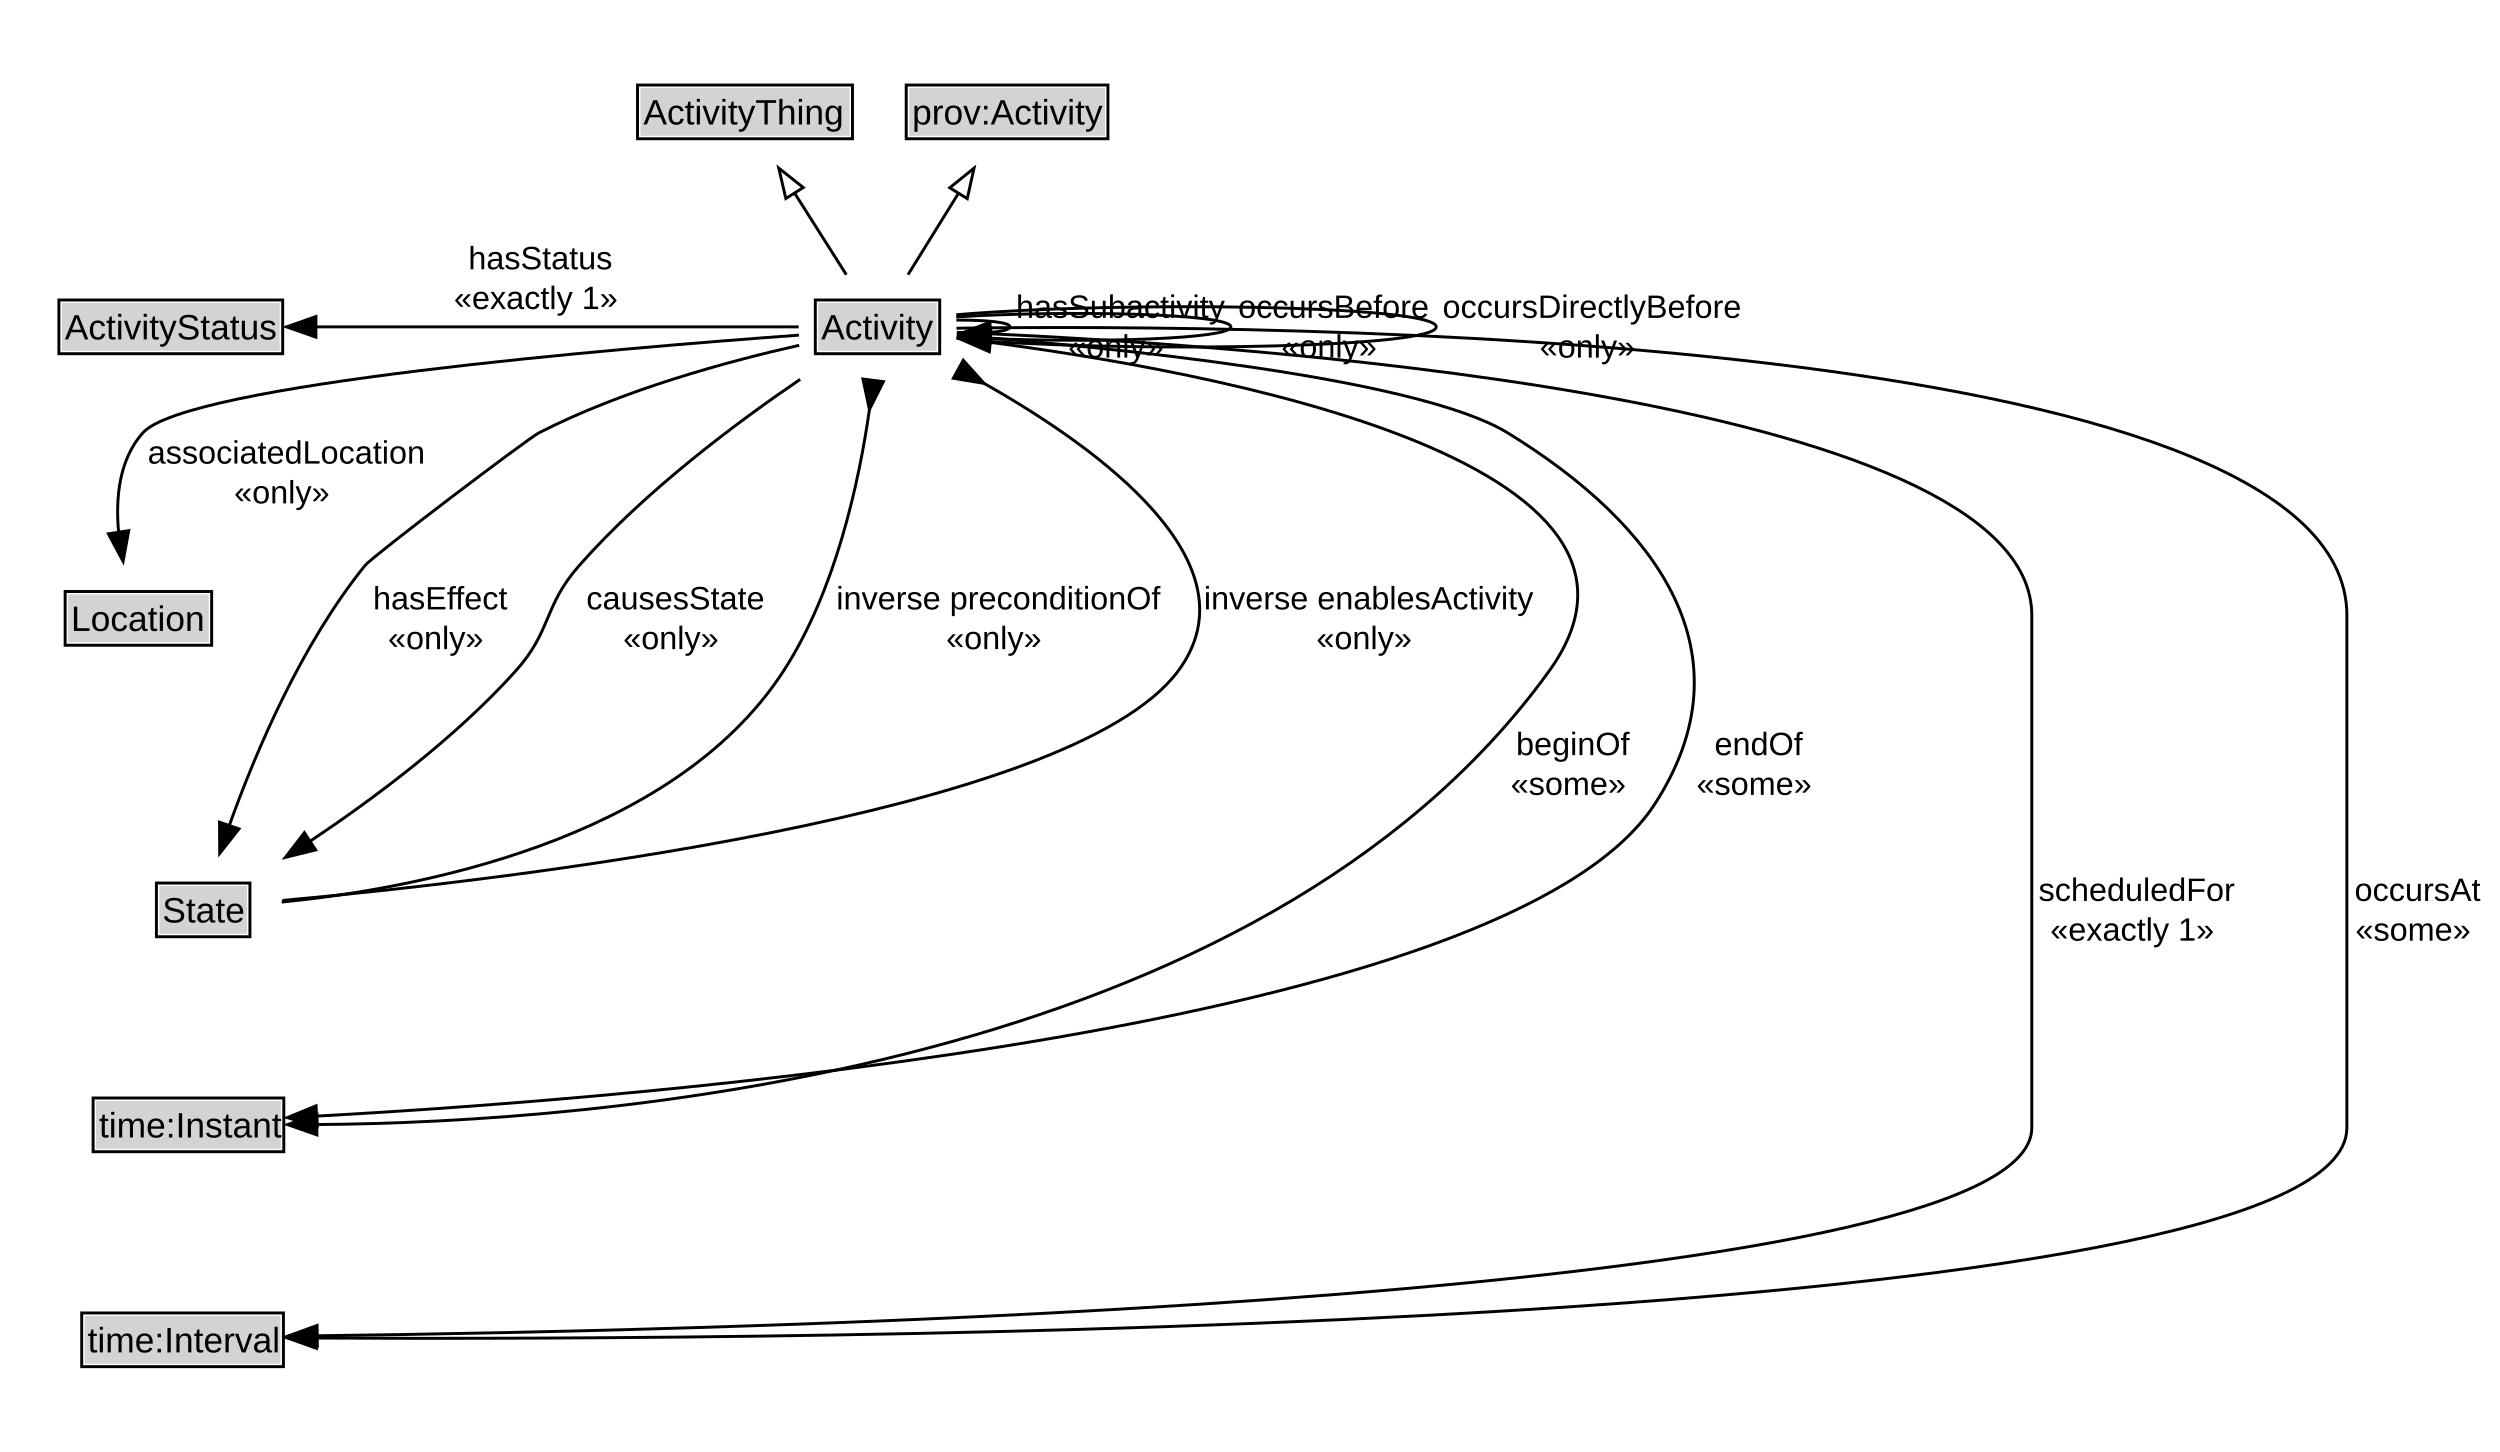
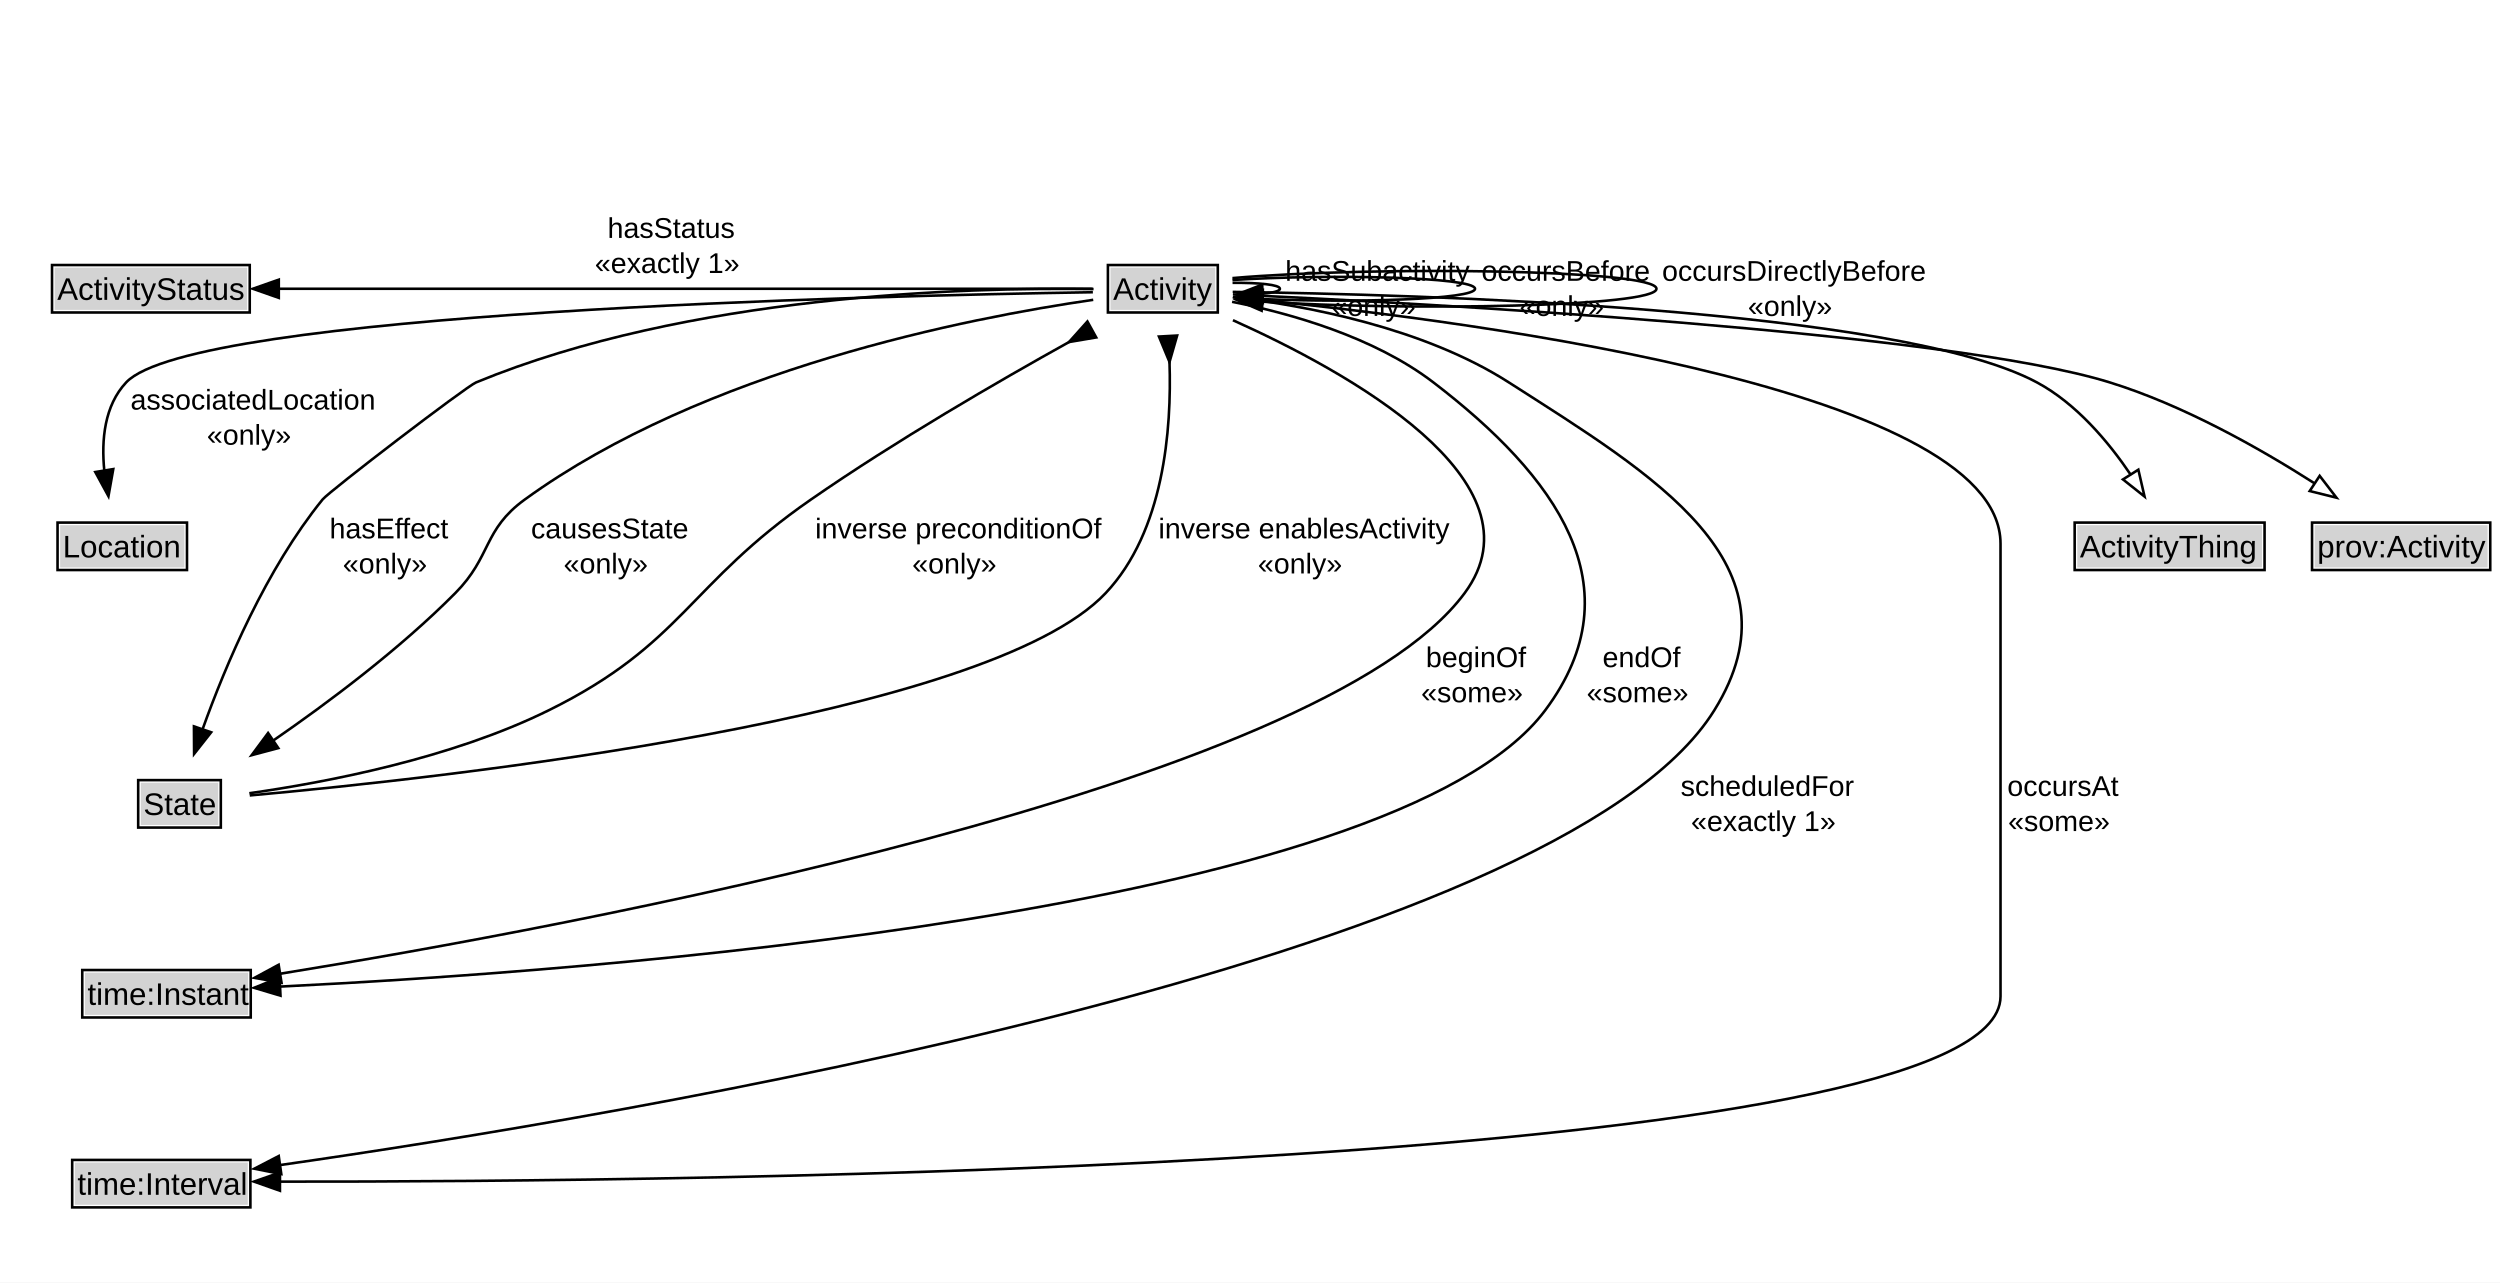
- <svg xmlns="http://www.w3.org/2000/svg" xmlns:xlink="http://www.w3.org/1999/xlink" width="849pt" height="493pt" viewBox="0.00 0.00 849.00 493.00">
+ <svg xmlns="http://www.w3.org/2000/svg" xmlns:xlink="http://www.w3.org/1999/xlink" width="961pt" height="493pt" viewBox="0.00 0.00 961.00 493.00">
  <g id="graph0" class="graph" transform="scale(1 1) rotate(0) translate(4 489)">
-     <polygon fill="white" stroke="none" points="-4,4 -4,-489 845,-489 845,4 -4,4" />
+     <polygon fill="white" stroke="none" points="-4,4 -4,-489 957.25,-489 957.25,4 -4,4" />
    <g id="clust2" class="cluster">
</g>
    <g id="node1" class="node">
      <g id="a_node1">
-         <a xlink:href="../Activity.md" xlink:title="&lt;TABLE&gt;">
-           <polygon fill="lightgray" stroke="none" points="273.88,-369.88 273.88,-386.12 314.12,-386.12 314.12,-369.88 273.88,-369.88" />
-           <text xml:space="preserve" text-anchor="start" x="274.88" y="-373.73" font-family="Arial" font-size="12.00">Activity</text>
-           <polygon fill="none" stroke="black" points="272.88,-368.88 272.88,-387.12 315.12,-387.12 315.12,-368.88 272.88,-368.88" />
+         <a xlink:href="../Activity" xlink:title="&lt;TABLE&gt;">
+           <polygon fill="lightgray" stroke="none" points="422.88,-369.88 422.88,-386.12 463.12,-386.12 463.12,-369.88 422.88,-369.88" />
+           <text xml:space="preserve" text-anchor="start" x="423.88" y="-373.73" font-family="Arial" font-size="12.00">Activity</text>
+           <polygon fill="none" stroke="black" points="421.88,-368.88 421.88,-387.12 464.12,-387.12 464.12,-368.88 421.88,-368.88" />
        </a>
      </g>
    </g>
    <g id="edge9" class="edge">
-       <path fill="none" stroke="black" d="M320.79,-380.28C330.78,-380.35 339,-379.59 339,-378 339,-377.08 336.25,-376.44 332.01,-376.07" />
-       <polygon fill="black" stroke="black" points="332.41,-372.59 322.31,-375.77 332.19,-379.58 332.41,-372.59" />
-       <text xml:space="preserve" text-anchor="middle" x="376.5" y="-381.05" font-family="Arial" font-size="11.00"> hasSubactivity </text>
-       <text xml:space="preserve" text-anchor="middle" x="376.5" y="-367.55" font-family="Arial" font-size="11.00"> «only»  </text>
+       <path fill="none" stroke="black" d="M469.79,-380.28C479.78,-380.35 488,-379.59 488,-378 488,-377.08 485.25,-376.44 481.01,-376.07" />
+       <polygon fill="black" stroke="black" points="481.41,-372.59 471.31,-375.77 481.19,-379.58 481.41,-372.59" />
+       <text xml:space="preserve" text-anchor="middle" x="525.5" y="-381.05" font-family="Arial" font-size="11.00"> hasSubactivity </text>
+       <text xml:space="preserve" text-anchor="middle" x="525.5" y="-367.55" font-family="Arial" font-size="11.00"> «only»  </text>
    </g>
    <g id="edge20" class="edge">
-       <path fill="none" stroke="black" d="M320.75,-381.37C357.44,-383.72 414,-382.6 414,-378 414,-373.85 367.95,-372.53 332,-374.04" />
-       <polygon fill="black" stroke="black" points="332.07,-370.53 322.26,-374.55 332.43,-377.52 332.07,-370.53" />
-       <text xml:space="preserve" text-anchor="middle" x="448.88" y="-381.05" font-family="Arial" font-size="11.00"> occursBefore </text>
-       <text xml:space="preserve" text-anchor="middle" x="448.88" y="-367.55" font-family="Arial" font-size="11.00"> «only»  </text>
+       <path fill="none" stroke="black" d="M469.75,-381.37C506.44,-383.72 563,-382.6 563,-378 563,-373.85 516.95,-372.53 481,-374.04" />
+       <polygon fill="black" stroke="black" points="481.07,-370.53 471.26,-374.55 481.43,-377.52 481.07,-370.53" />
+       <text xml:space="preserve" text-anchor="middle" x="597.88" y="-381.05" font-family="Arial" font-size="11.00"> occursBefore </text>
+       <text xml:space="preserve" text-anchor="middle" x="597.88" y="-367.55" font-family="Arial" font-size="11.00"> «only»  </text>
    </g>
    <g id="edge21" class="edge">
-       <path fill="none" stroke="black" d="M320.75,-382.1C375.27,-386.82 483.75,-385.45 483.75,-378 483.75,-371.03 388.81,-369.38 331.92,-373.06" />
-       <polygon fill="black" stroke="black" points="331.97,-369.55 322.26,-373.78 332.49,-376.53 331.97,-369.55" />
-       <text xml:space="preserve" text-anchor="middle" x="536.62" y="-381.05" font-family="Arial" font-size="11.00"> occursDirectlyBefore </text>
-       <text xml:space="preserve" text-anchor="middle" x="536.62" y="-367.55" font-family="Arial" font-size="11.00"> «only»  </text>
+       <path fill="none" stroke="black" d="M469.75,-382.1C524.27,-386.82 632.75,-385.45 632.75,-378 632.75,-371.03 537.81,-369.38 480.92,-373.06" />
+       <polygon fill="black" stroke="black" points="480.97,-369.55 471.26,-373.78 481.49,-376.53 480.97,-369.55" />
+       <text xml:space="preserve" text-anchor="middle" x="685.62" y="-381.05" font-family="Arial" font-size="11.00"> occursDirectlyBefore </text>
+       <text xml:space="preserve" text-anchor="middle" x="685.62" y="-367.55" font-family="Arial" font-size="11.00"> «only»  </text>
    </g>
    <g id="node3" class="node">
      <g id="a_node3">
-         <a xlink:href="../ActivityStatus.md" xlink:title="&lt;TABLE&gt;">
+         <a xlink:href="../ActivityStatus" xlink:title="&lt;TABLE&gt;">
          <polygon fill="lightgray" stroke="none" points="17,-369.88 17,-386.12 91,-386.12 91,-369.88 17,-369.88" />
          <text xml:space="preserve" text-anchor="start" x="18" y="-373.73" font-family="Arial" font-size="12.00">ActivityStatus</text>
          <polygon fill="none" stroke="black" points="16,-368.88 16,-387.12 92,-387.12 92,-368.88 16,-368.88" />
        </a>
      </g>
    </g>
    <g id="edge10" class="edge">
-       <path fill="none" stroke="black" d="M267.23,-378C227.64,-378 152.83,-378 103.19,-378" />
-       <polygon fill="black" stroke="black" points="103.28,-374.5 93.28,-378 103.28,-381.5 103.28,-374.5" />
-       <text xml:space="preserve" text-anchor="middle" x="179.5" y="-397.55" font-family="Arial" font-size="11.00"> hasStatus </text>
-       <text xml:space="preserve" text-anchor="middle" x="179.5" y="-384.05" font-family="Arial" font-size="11.00"> «exactly 1»  </text>
+       <path fill="none" stroke="black" d="M416.03,-378C351.22,-378 185.96,-378 103.03,-378" />
+       <polygon fill="black" stroke="black" points="103.17,-374.5 93.17,-378 103.17,-381.5 103.17,-374.5" />
+       <text xml:space="preserve" text-anchor="middle" x="254" y="-397.55" font-family="Arial" font-size="11.00"> hasStatus </text>
+       <text xml:space="preserve" text-anchor="middle" x="254" y="-384.05" font-family="Arial" font-size="11.00"> «exactly 1»  </text>
    </g>
    <g id="node4" class="node">
      <g id="a_node4">
-         <a xlink:href="../Location.md" xlink:title="&lt;TABLE&gt;">
+         <a xlink:href="../Location" xlink:title="&lt;TABLE&gt;">
          <polygon fill="lightgray" stroke="none" points="19.12,-270.88 19.12,-287.12 66.88,-287.12 66.88,-270.88 19.12,-270.88" />
          <text xml:space="preserve" text-anchor="start" x="20.12" y="-274.73" font-family="Arial" font-size="12.00">Location</text>
          <polygon fill="none" stroke="black" points="18.12,-269.88 18.12,-288.12 67.88,-288.12 67.88,-269.88 18.12,-269.88" />
        </a>
      </g>
    </g>
    <g id="edge19" class="edge">
-       <path fill="none" stroke="black" d="M267.34,-375.19C206.04,-370.75 59.19,-358.49 44.5,-342 36.44,-332.96 35.18,-319.89 36.29,-308.08" />
-       <polygon fill="black" stroke="black" points="39.72,-308.8 37.8,-298.38 32.8,-307.72 39.72,-308.8" />
+       <path fill="none" stroke="black" d="M416.1,-376.67C330.7,-375.33 69.9,-369.06 44.5,-342 36.16,-333.11 34.9,-319.95 36.1,-308.04" />
+       <polygon fill="black" stroke="black" points="39.54,-308.68 37.69,-298.25 32.63,-307.55 39.54,-308.68" />
      <text xml:space="preserve" text-anchor="middle" x="93.25" y="-331.55" font-family="Arial" font-size="11.00"> associatedLocation </text>
      <text xml:space="preserve" text-anchor="middle" x="93.25" y="-318.05" font-family="Arial" font-size="11.00"> «only»  </text>
    </g>
    <g id="node5" class="node">
      <g id="a_node5">
-         <a xlink:href="../State.md" xlink:title="&lt;TABLE&gt;">
+         <a xlink:href="../State" xlink:title="&lt;TABLE&gt;">
          <polygon fill="lightgray" stroke="none" points="50.12,-171.88 50.12,-188.12 79.88,-188.12 79.88,-171.88 50.12,-171.88" />
          <text xml:space="preserve" text-anchor="start" x="51.12" y="-175.72" font-family="Arial" font-size="12.00">State</text>
          <polygon fill="none" stroke="black" points="49.12,-170.88 49.12,-189.12 80.88,-189.12 80.88,-170.88 49.12,-170.88" />
        </a>
      </g>
    </g>
    <g id="edge13" class="edge">
-       <path fill="none" stroke="black" d="M267.4,-371.74C243.41,-366.34 207.6,-356.66 179,-342 175.33,-340.12 122.6,-300.2 120,-297 98.32,-270.24 82.77,-233.52 73.85,-208.62" />
+       <path fill="none" stroke="black" d="M416.37,-377.9C367.4,-378.6 260.62,-375.71 179,-342 175.19,-340.43 122.6,-300.2 120,-297 98.32,-270.24 82.77,-233.52 73.85,-208.62" />
      <polygon fill="black" stroke="black" points="77.17,-207.51 70.61,-199.19 70.55,-209.78 77.17,-207.51" />
      <text xml:space="preserve" text-anchor="middle" x="145.5" y="-282.05" font-family="Arial" font-size="11.00"> hasEffect </text>
      <text xml:space="preserve" text-anchor="middle" x="145.5" y="-268.55" font-family="Arial" font-size="11.00"> «only»  </text>
    </g>
    <g id="edge14" class="edge">
-       <path fill="none" stroke="black" d="M267.73,-360.17C245.92,-345.34 214.98,-322.2 192.75,-297 180.38,-282.98 183.52,-274.88 171,-261 150.65,-238.43 123.15,-217.9 101.26,-203.28" />
-       <polygon fill="black" stroke="black" points="103.2,-200.37 92.91,-197.83 99.37,-206.23 103.2,-200.37" />
-       <text xml:space="preserve" text-anchor="middle" x="225.38" y="-282.05" font-family="Arial" font-size="11.00"> causesState </text>
-       <text xml:space="preserve" text-anchor="middle" x="225.38" y="-268.55" font-family="Arial" font-size="11.00"> «only»  </text>
+       <path fill="none" stroke="black" d="M416.24,-373.75C368.36,-366.83 266.63,-346.97 197.75,-297 181.61,-285.3 185.04,-275.15 171,-261 149.73,-239.57 122.49,-219.13 100.95,-204.28" />
+       <polygon fill="black" stroke="black" points="102.98,-201.43 92.74,-198.71 99.05,-207.23 102.98,-201.43" />
+       <text xml:space="preserve" text-anchor="middle" x="230.38" y="-282.05" font-family="Arial" font-size="11.00"> causesState </text>
+       <text xml:space="preserve" text-anchor="middle" x="230.38" y="-268.55" font-family="Arial" font-size="11.00"> «only»  </text>
    </g>
    <g id="node6" class="node">
-       <polygon fill="lightgray" stroke="none" points="28.62,-98.88 28.62,-115.12 91.38,-115.12 91.38,-98.88 28.62,-98.88" />
-       <text xml:space="preserve" text-anchor="start" x="29.62" y="-102.72" font-family="Arial" font-size="12.00">time:Instant</text>
-       <polygon fill="none" stroke="black" points="27.62,-97.88 27.62,-116.12 92.38,-116.12 92.38,-97.88 27.62,-97.88" />
+       <g id="a_node6">
+         <a xlink:href="https://w3id.org/citydata/imported/time/latest/Instant" xlink:title="&lt;TABLE&gt;">
+           <polygon fill="lightgray" stroke="none" points="28.62,-98.88 28.62,-115.12 91.38,-115.12 91.38,-98.88 28.62,-98.88" />
+           <text xml:space="preserve" text-anchor="start" x="29.62" y="-102.72" font-family="Arial" font-size="12.00">time:Instant</text>
+           <polygon fill="none" stroke="black" points="27.62,-97.88 27.62,-116.12 92.38,-116.12 92.38,-97.88 27.62,-97.88" />
+         </a>
+       </g>
    </g>
    <g id="edge17" class="edge">
-       <path fill="none" stroke="black" d="M320.75,-374.19C391.77,-365.66 576.09,-335.89 522,-261 423.44,-124.54 198.47,-107.81 103.54,-107.1" />
-       <polygon fill="black" stroke="black" points="103.61,-103.6 93.61,-107.09 103.61,-110.6 103.61,-103.6" />
-       <text xml:space="preserve" text-anchor="middle" x="530.12" y="-232.55" font-family="Arial" font-size="11.00"> beginOf </text>
-       <text xml:space="preserve" text-anchor="middle" x="530.12" y="-219.05" font-family="Arial" font-size="11.00"> «some»  </text>
+       <path fill="none" stroke="black" d="M469.94,-365.91C513.35,-346.43 590.83,-304.05 559,-261 503.53,-185.97 214.32,-132.63 103.38,-114.65" />
+       <polygon fill="black" stroke="black" points="104.22,-111.24 93.79,-113.11 103.11,-118.15 104.22,-111.24" />
+       <text xml:space="preserve" text-anchor="middle" x="563.37" y="-232.55" font-family="Arial" font-size="11.00"> beginOf </text>
+       <text xml:space="preserve" text-anchor="middle" x="563.37" y="-219.05" font-family="Arial" font-size="11.00"> «some»  </text>
    </g>
    <g id="edge18" class="edge">
-       <path fill="none" stroke="black" d="M320.88,-375.13C371.12,-371.24 477.03,-360.99 508,-342 559.36,-310.5 590.71,-266.59 558,-216 508.42,-139.32 214.95,-116.08 103.18,-109.95" />
-       <polygon fill="black" stroke="black" points="103.7,-106.48 93.53,-109.45 103.33,-113.47 103.7,-106.48" />
-       <text xml:space="preserve" text-anchor="middle" x="593.22" y="-232.55" font-family="Arial" font-size="11.00"> endOf </text>
-       <text xml:space="preserve" text-anchor="middle" x="593.22" y="-219.05" font-family="Arial" font-size="11.00"> «some»  </text>
+       <path fill="none" stroke="black" d="M469.61,-372.99C492.08,-368.53 524.16,-359.49 547,-342 593.97,-306.02 625.39,-263.42 590,-216 531.69,-137.88 219.36,-115.44 103.39,-109.74" />
+       <polygon fill="black" stroke="black" points="103.82,-106.26 93.66,-109.29 103.49,-113.25 103.82,-106.26" />
+       <text xml:space="preserve" text-anchor="middle" x="627" y="-232.55" font-family="Arial" font-size="11.00"> endOf </text>
+       <text xml:space="preserve" text-anchor="middle" x="627" y="-219.05" font-family="Arial" font-size="11.00"> «some»  </text>
    </g>
    <g id="node7" class="node">
-       <polygon fill="lightgray" stroke="none" points="24.75,-25.88 24.75,-42.12 91.25,-42.12 91.25,-25.88 24.75,-25.88" />
-       <text xml:space="preserve" text-anchor="start" x="25.75" y="-29.73" font-family="Arial" font-size="12.00">time:Interval</text>
-       <polygon fill="none" stroke="black" points="23.75,-24.88 23.75,-43.12 92.25,-43.12 92.25,-24.88 23.75,-24.88" />
+       <g id="a_node7">
+         <a xlink:href="https://w3id.org/citydata/imported/time/latest/Interval" xlink:title="&lt;TABLE&gt;">
+           <polygon fill="lightgray" stroke="none" points="24.75,-25.88 24.75,-42.12 91.25,-42.12 91.25,-25.88 24.75,-25.88" />
+           <text xml:space="preserve" text-anchor="start" x="25.75" y="-29.73" font-family="Arial" font-size="12.00">time:Interval</text>
+           <polygon fill="none" stroke="black" points="23.75,-24.88 23.75,-43.12 92.25,-43.12 92.25,-24.88 23.75,-24.88" />
+         </a>
+       </g>
    </g>
    <g id="edge15" class="edge">
-       <path fill="none" stroke="black" d="M320.94,-376.13C409.51,-372.56 686,-355.37 686,-280 686,-280 686,-280 686,-106 686,-47.37 248.22,-37.15 103.69,-35.37" />
-       <polygon fill="black" stroke="black" points="103.76,-31.87 93.72,-35.26 103.68,-38.87 103.76,-31.87" />
-       <text xml:space="preserve" text-anchor="middle" x="721.62" y="-183.05" font-family="Arial" font-size="11.00"> scheduledFor </text>
-       <text xml:space="preserve" text-anchor="middle" x="721.62" y="-169.55" font-family="Arial" font-size="11.00"> «exactly 1»  </text>
+       <path fill="none" stroke="black" d="M469.93,-374.81C498.27,-371.45 543.23,-363 576,-342 631.65,-306.33 689.85,-272.16 655,-216 595.12,-119.51 232.75,-59.65 103.64,-41.15" />
+       <polygon fill="black" stroke="black" points="104.13,-37.69 93.74,-39.75 103.15,-44.62 104.13,-37.69" />
+       <text xml:space="preserve" text-anchor="middle" x="675.37" y="-183.05" font-family="Arial" font-size="11.00"> scheduledFor </text>
+       <text xml:space="preserve" text-anchor="middle" x="675.37" y="-169.55" font-family="Arial" font-size="11.00"> «exactly 1»  </text>
    </g>
    <g id="edge16" class="edge">
-       <path fill="none" stroke="black" d="M320.83,-377.54C424.48,-378.94 793,-377.08 793,-280 793,-280 793,-280 793,-106 793,-36.35 263.37,-33.79 103.29,-34.6" />
-       <polygon fill="black" stroke="black" points="103.47,-31.1 93.49,-34.66 103.51,-38.1 103.47,-31.1" />
-       <text xml:space="preserve" text-anchor="middle" x="817" y="-183.05" font-family="Arial" font-size="11.00"> occursAt </text>
-       <text xml:space="preserve" text-anchor="middle" x="817" y="-169.55" font-family="Arial" font-size="11.00"> «some»  </text>
+       <path fill="none" stroke="black" d="M469.9,-374.72C547.29,-367.43 765,-341.45 765,-280 765,-280 765,-280 765,-106 765,-39.27 259.98,-34.62 103.6,-34.78" />
+       <polygon fill="black" stroke="black" points="103.61,-31.28 93.61,-34.8 103.62,-38.28 103.61,-31.28" />
+       <text xml:space="preserve" text-anchor="middle" x="789" y="-183.05" font-family="Arial" font-size="11.00"> occursAt </text>
+       <text xml:space="preserve" text-anchor="middle" x="789" y="-169.55" font-family="Arial" font-size="11.00"> «some»  </text>
    </g>
    <g id="node8" class="node">
      <g id="a_node8">
-         <a xlink:href="../ActivityThing.md" xlink:title="&lt;TABLE&gt;">
-           <polygon fill="lightgray" stroke="none" points="213.5,-442.88 213.5,-459.12 284.5,-459.12 284.5,-442.88 213.5,-442.88" />
-           <text xml:space="preserve" text-anchor="start" x="214.5" y="-446.73" font-family="Arial" font-size="12.00">ActivityThing</text>
-           <polygon fill="none" stroke="black" points="212.5,-441.88 212.5,-460.12 285.5,-460.12 285.5,-441.88 212.5,-441.88" />
+         <a xlink:href="../ActivityThing" xlink:title="&lt;TABLE&gt;">
+           <polygon fill="lightgray" stroke="none" points="794.5,-270.88 794.5,-287.12 865.5,-287.12 865.5,-270.88 794.5,-270.88" />
+           <text xml:space="preserve" text-anchor="start" x="795.5" y="-274.73" font-family="Arial" font-size="12.00">ActivityThing</text>
+           <polygon fill="none" stroke="black" points="793.5,-269.88 793.5,-288.12 866.5,-288.12 866.5,-269.88 793.5,-269.88" />
        </a>
      </g>
    </g>
    <g id="edge1" class="edge">
-       <path fill="none" stroke="black" d="M283.41,-395.71C278.16,-404 271.68,-414.21 265.77,-423.54" />
-       <polygon fill="none" stroke="black" points="262.87,-421.58 260.47,-431.9 268.78,-425.32 262.87,-421.58" />
+       <path fill="none" stroke="black" d="M469.85,-376.8C539.75,-375.86 725.66,-370.67 779,-342 794.07,-333.9 806.41,-319.32 815.17,-306.33" />
+       <polygon fill="none" stroke="black" points="817.98,-308.45 820.36,-298.13 812.06,-304.71 817.98,-308.45" />
    </g>
    <g id="node9" class="node">
-       <polygon fill="lightgray" stroke="none" points="304.75,-442.88 304.75,-459.12 371.25,-459.12 371.25,-442.88 304.75,-442.88" />
-       <text xml:space="preserve" text-anchor="start" x="305.75" y="-446.73" font-family="Arial" font-size="12.00">prov:Activity</text>
-       <polygon fill="none" stroke="black" points="303.75,-441.88 303.75,-460.12 372.25,-460.12 372.25,-441.88 303.75,-441.88" />
+       <g id="a_node9">
+         <a xlink:href="https://w3id.org/citydata/imported/prov/latest/Activity" xlink:title="&lt;TABLE&gt;">
+           <polygon fill="lightgray" stroke="none" points="885.75,-270.88 885.75,-287.12 952.25,-287.12 952.25,-270.88 885.75,-270.88" />
+           <text xml:space="preserve" text-anchor="start" x="886.75" y="-274.73" font-family="Arial" font-size="12.00">prov:Activity</text>
+           <polygon fill="none" stroke="black" points="884.75,-269.88 884.75,-288.12 953.25,-288.12 953.25,-269.88 884.75,-269.88" />
+         </a>
+       </g>
    </g>
    <g id="edge2" class="edge">
-       <path fill="none" stroke="black" d="M304.35,-395.71C309.49,-404 315.82,-414.21 321.6,-423.54" />
-       <polygon fill="none" stroke="black" points="318.53,-425.23 326.78,-431.89 324.48,-421.54 318.53,-425.23" />
+       <path fill="none" stroke="black" d="M469.94,-375.83C543.05,-372.44 743.94,-361.56 807,-342 835.22,-333.25 864.34,-316.87 885.81,-303.14" />
+       <polygon fill="none" stroke="black" points="887.68,-306.09 894.13,-297.69 883.85,-300.24 887.68,-306.09" />
    </g>
    <g id="edge11" class="edge">
-       <path fill="none" stroke="black" d="M91.65,-182.66C136.11,-187.04 224.24,-203 262,-261 279.69,-288.18 287.7,-325.04 291.25,-349.86" />
-       <polygon fill="black" stroke="black" points="289.06,-360.28 291.26,-349.92 296,-359.39 289.06,-360.28" />
-       <text xml:space="preserve" text-anchor="middle" x="335.04" y="-282.05" font-family="Arial" font-size="11.00"> inverse preconditionOf </text>
-       <text xml:space="preserve" text-anchor="middle" x="335.04" y="-268.55" font-family="Arial" font-size="11.00"> «only»  </text>
+       <path fill="none" stroke="black" d="M91.84,-184.08C121.31,-188.25 169.45,-197.42 207,-216 258.5,-241.48 260.51,-264.29 307.75,-297 340.29,-319.54 379.4,-342.22 407.17,-357.65" />
+       <polygon fill="black" stroke="black" points="414,-365.42 406.93,-357.52 417.38,-359.29 414,-365.42" />
+       <text xml:space="preserve" text-anchor="middle" x="364.38" y="-282.05" font-family="Arial" font-size="11.00"> inverse preconditionOf </text>
+       <text xml:space="preserve" text-anchor="middle" x="364.38" y="-268.55" font-family="Arial" font-size="11.00"> «only»  </text>
    </g>
    <g id="edge12" class="edge">
-       <path fill="none" stroke="black" d="M91.93,-183.21C164.16,-189.77 359.25,-211.8 396,-261 423.26,-297.5 369.42,-336.64 330.12,-358.84" />
-       <polygon fill="black" stroke="black" points="319.75,-360.54 330.2,-358.8 323.12,-366.67 319.75,-360.54" />
-       <text xml:space="preserve" text-anchor="middle" x="460.78" y="-282.05" font-family="Arial" font-size="11.00"> inverse enablesActivity </text>
-       <text xml:space="preserve" text-anchor="middle" x="460.78" y="-268.55" font-family="Arial" font-size="11.00"> «only»  </text>
+       <path fill="none" stroke="black" d="M92,-183.23C167.03,-190 375.56,-212.86 421,-261 443.41,-284.74 446.45,-323.83 445.55,-349.99" />
+       <polygon fill="black" stroke="black" points="441.5,-359.63 445.56,-349.84 448.49,-360.02 441.5,-359.63" />
+       <text xml:space="preserve" text-anchor="middle" x="497.26" y="-282.05" font-family="Arial" font-size="11.00"> inverse enablesActivity </text>
+       <text xml:space="preserve" text-anchor="middle" x="497.26" y="-268.55" font-family="Arial" font-size="11.00"> «only»  </text>
    </g>
  </g>
</svg>
